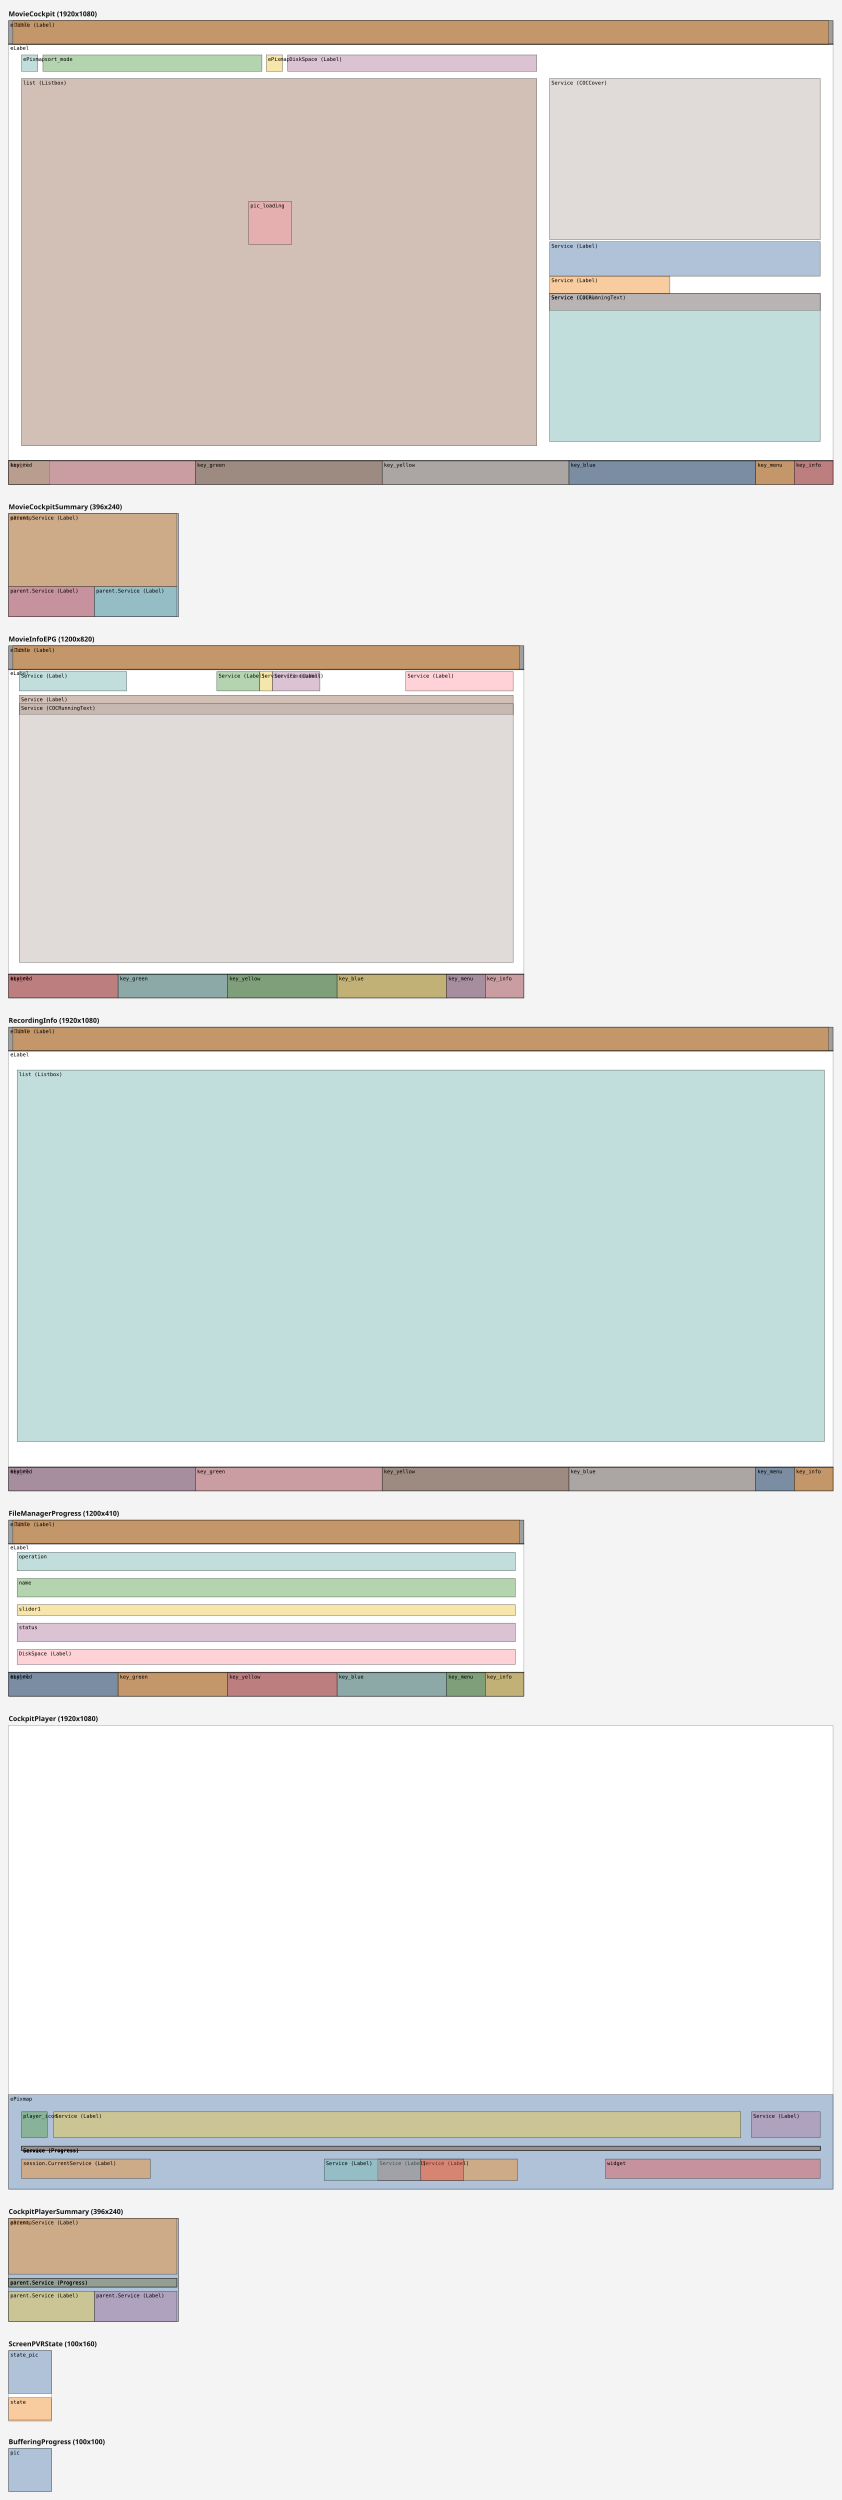
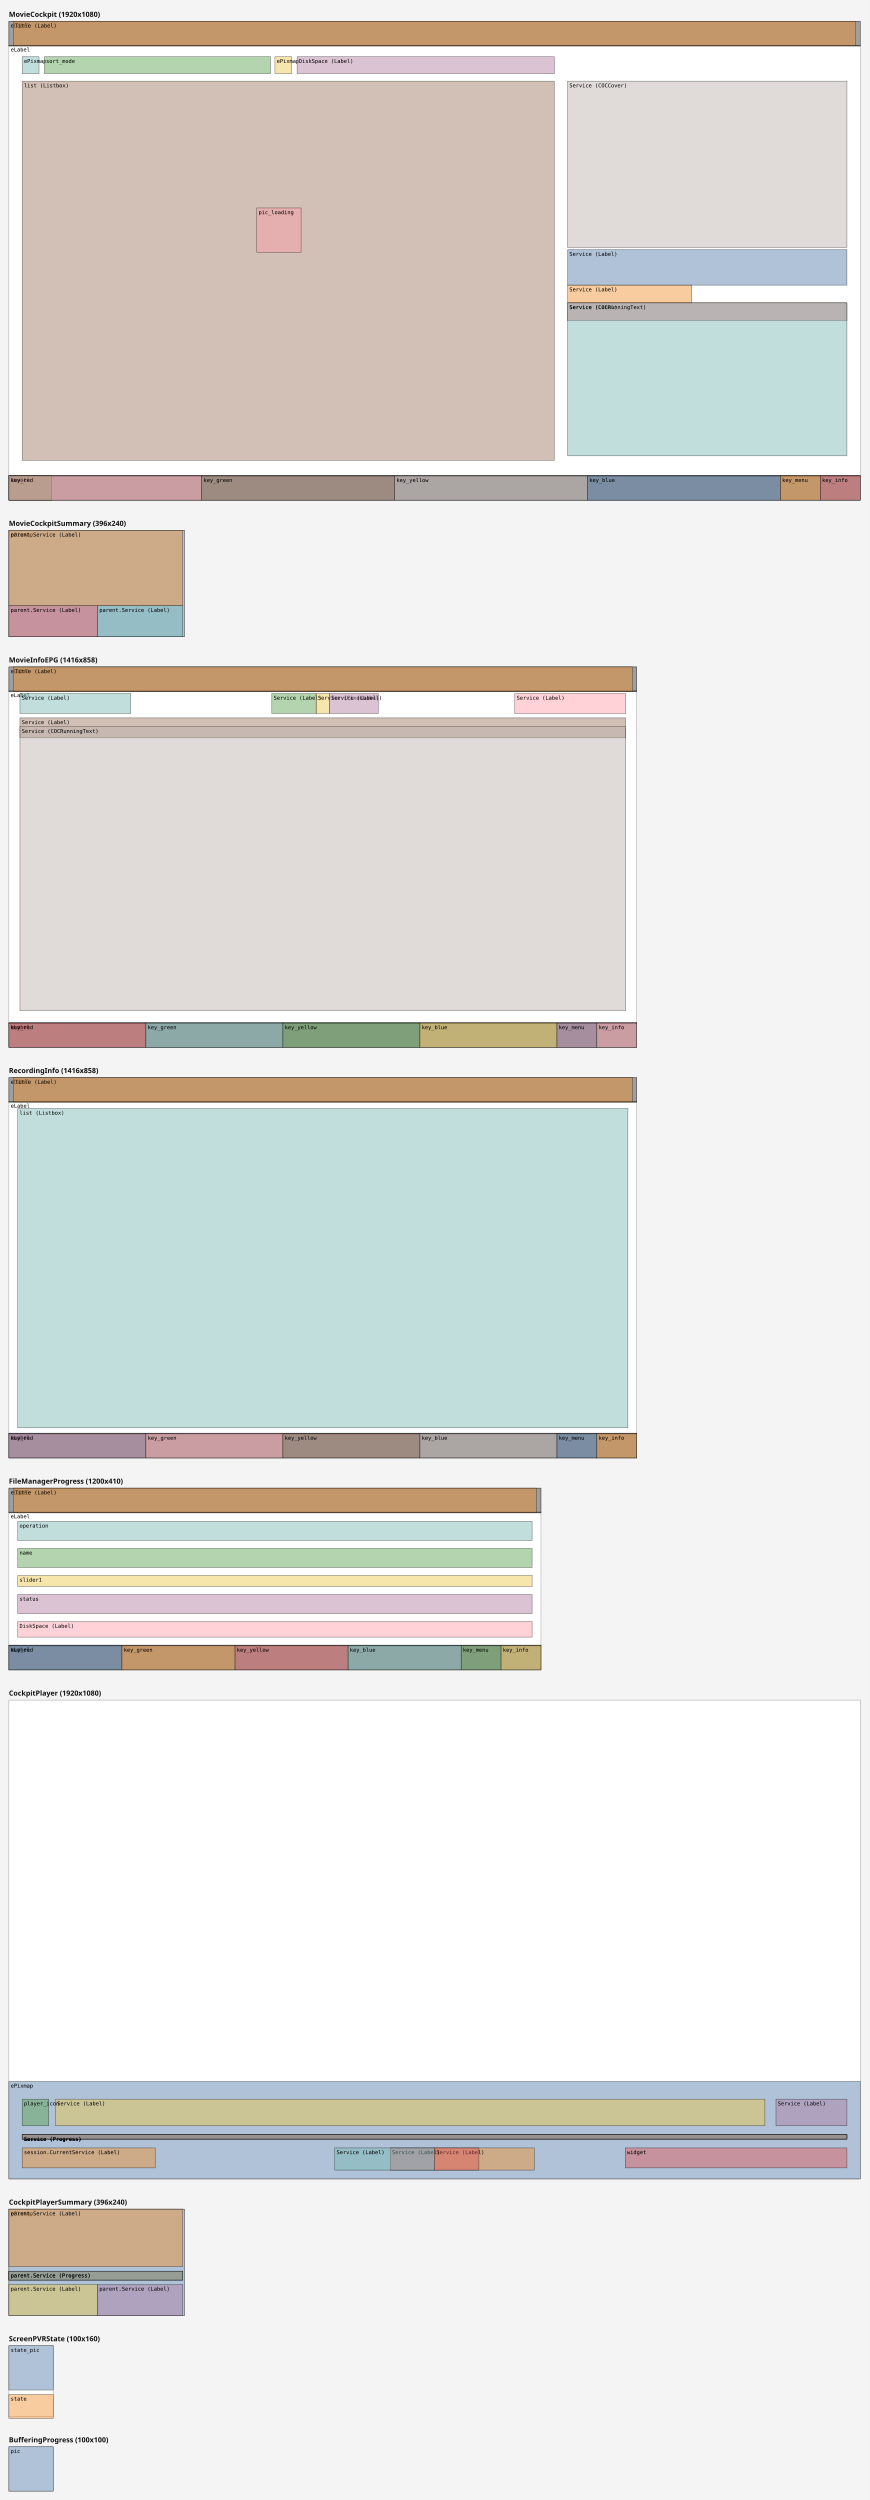
- <svg xmlns="http://www.w3.org/2000/svg" width="1960" height="5822" viewBox="0 0 1960 5822">
-   <rect x="0" y="0" width="1960" height="5822" fill="#f4f4f4" />
+ <svg xmlns="http://www.w3.org/2000/svg" width="1960" height="5638" viewBox="0 0 1960 5638">
+   <rect x="0" y="0" width="1960" height="5638" fill="#f4f4f4" />
  <text x="20" y="38" font-family="sans-serif" font-size="16" font-weight="bold" fill="#111111">MovieCockpit (1920x1080)</text>
  <g data-screen="0" transform="translate(20,48)">
    <rect x="0" y="0" width="1920" height="1080" fill="#ffffff" stroke="#999999" stroke-width="1" />
    <g>
      <rect data-ref="0:0" x="0" y="0" width="1920" height="55" fill="#2c2c2c" fill-opacity="0.45" stroke="#000000" stroke-opacity="0.6" stroke-width="1" />
      <text x="4" y="14" font-family="monospace" font-size="12" fill="#000000">eLabel</text>
    </g>
    <g>
      <rect data-ref="0:2" x="0" y="54" width="1920" height="2" fill="#424242" fill-opacity="0.45" stroke="#000000" stroke-opacity="0.6" stroke-width="1" />
      <text x="4" y="68" font-family="monospace" font-size="12" fill="#000000">eLabel</text>
    </g>
    <g>
      <rect data-ref="0:3" x="30" y="80" width="38" height="38" fill="#76b7b2" fill-opacity="0.45" stroke="#000000" stroke-opacity="0.6" stroke-width="1" />
      <text x="34" y="94" font-family="monospace" font-size="12" fill="#000000">ePixmap</text>
    </g>
    <g>
      <rect data-ref="0:4" x="80" y="80" width="510" height="38" fill="#59a14f" fill-opacity="0.45" stroke="#000000" stroke-opacity="0.6" stroke-width="1" />
      <text x="84" y="94" font-family="monospace" font-size="12" fill="#000000">sort_mode</text>
    </g>
    <g>
      <rect data-ref="0:5" x="600" y="80" width="38" height="38" fill="#edc948" fill-opacity="0.45" stroke="#000000" stroke-opacity="0.6" stroke-width="1" />
      <text x="604" y="94" font-family="monospace" font-size="12" fill="#000000">ePixmap</text>
    </g>
    <g>
      <rect data-ref="0:6" x="650" y="80" width="580" height="38" fill="#b07aa1" fill-opacity="0.45" stroke="#000000" stroke-opacity="0.6" stroke-width="1" />
      <text x="654" y="94" font-family="monospace" font-size="12" fill="#000000">DiskSpace (Label)</text>
    </g>
    <g>
      <rect data-ref="0:8" x="30" y="135" width="1200" height="855" fill="#9c755f" fill-opacity="0.45" stroke="#000000" stroke-opacity="0.6" stroke-width="1" />
      <text x="34" y="149" font-family="monospace" font-size="12" fill="#000000">list (Listbox)</text>
    </g>
    <g>
      <rect data-ref="0:9" x="1260" y="135" width="630" height="375" fill="#bab0ac" fill-opacity="0.45" stroke="#000000" stroke-opacity="0.6" stroke-width="1" />
      <text x="1264" y="149" font-family="monospace" font-size="12" fill="#000000">Service (COCCover)</text>
    </g>
    <g>
      <rect data-ref="0:12" x="1260" y="635" width="630" height="40" fill="#e15759" fill-opacity="0.45" stroke="#000000" stroke-opacity="0.6" stroke-width="1" />
      <text x="1264" y="649" font-family="monospace" font-size="12" fill="#000000">Service (Label)</text>
    </g>
    <g>
      <rect data-ref="0:13" x="1260" y="635" width="630" height="345" fill="#76b7b2" fill-opacity="0.45" stroke="#000000" stroke-opacity="0.6" stroke-width="1" />
      <text x="1264" y="649" font-family="monospace" font-size="12" fill="#000000">Service (COCRunningText)</text>
    </g>
    <g>
      <rect data-ref="0:15" x="0" y="1024" width="1920" height="2" fill="#424242" fill-opacity="0.45" stroke="#000000" stroke-opacity="0.6" stroke-width="1" />
      <text x="4" y="1038" font-family="monospace" font-size="12" fill="#000000">eLabel</text>
    </g>
    <g>
      <rect data-ref="0:16" x="0" y="1025" width="1920" height="55" fill="#2c2c2c" fill-opacity="0.45" stroke="#000000" stroke-opacity="0.6" stroke-width="1" />
      <text x="4" y="1039" font-family="monospace" font-size="12" fill="#000000">eLabel</text>
    </g>
    <g>
      <rect data-ref="0:1" x="10" y="0" width="1900" height="55" fill="#f28e2b" fill-opacity="0.45" stroke="#000000" stroke-opacity="0.6" stroke-width="1" />
      <text x="14" y="14" font-family="monospace" font-size="12" fill="#000000">Title (Label)</text>
    </g>
    <g>
      <rect data-ref="0:10" x="1260" y="515" width="630" height="80" fill="#4e79a7" fill-opacity="0.45" stroke="#000000" stroke-opacity="0.6" stroke-width="1" />
      <text x="1264" y="529" font-family="monospace" font-size="12" fill="#000000">Service (Label)</text>
    </g>
    <g>
      <rect data-ref="0:11" x="1260" y="595" width="280" height="40" fill="#f28e2b" fill-opacity="0.45" stroke="#000000" stroke-opacity="0.6" stroke-width="1" />
      <text x="1264" y="609" font-family="monospace" font-size="12" fill="#000000">Service (Label)</text>
    </g>
    <g>
      <rect data-ref="0:14" x="0" y="1025" width="96" height="55" fill="#59a14f" fill-opacity="0.45" stroke="#000000" stroke-opacity="0.6" stroke-width="1" />
      <text x="4" y="1039" font-family="monospace" font-size="12" fill="#000000">level</text>
    </g>
    <g>
      <rect data-ref="0:17" x="0" y="1025" width="435" height="55" fill="#ff9da7" fill-opacity="0.45" stroke="#000000" stroke-opacity="0.6" stroke-width="1" />
      <text x="4" y="1039" font-family="monospace" font-size="12" fill="#000000">key_red</text>
    </g>
    <g>
      <rect data-ref="0:18" x="435" y="1025" width="435" height="55" fill="#9c755f" fill-opacity="0.45" stroke="#000000" stroke-opacity="0.6" stroke-width="1" />
      <text x="439" y="1039" font-family="monospace" font-size="12" fill="#000000">key_green</text>
    </g>
    <g>
      <rect data-ref="0:19" x="870" y="1025" width="435" height="55" fill="#bab0ac" fill-opacity="0.45" stroke="#000000" stroke-opacity="0.6" stroke-width="1" />
      <text x="874" y="1039" font-family="monospace" font-size="12" fill="#000000">key_yellow</text>
    </g>
    <g>
      <rect data-ref="0:20" x="1305" y="1025" width="435" height="55" fill="#4e79a7" fill-opacity="0.45" stroke="#000000" stroke-opacity="0.6" stroke-width="1" />
      <text x="1309" y="1039" font-family="monospace" font-size="12" fill="#000000">key_blue</text>
    </g>
    <g>
      <rect data-ref="0:21" x="1740" y="1025" width="90" height="55" fill="#f28e2b" fill-opacity="0.45" stroke="#000000" stroke-opacity="0.6" stroke-width="1" />
      <text x="1744" y="1039" font-family="monospace" font-size="12" fill="#000000">key_menu</text>
    </g>
    <g>
      <rect data-ref="0:22" x="1830" y="1025" width="90" height="55" fill="#e15759" fill-opacity="0.45" stroke="#000000" stroke-opacity="0.6" stroke-width="1" />
      <text x="1834" y="1039" font-family="monospace" font-size="12" fill="#000000">key_info</text>
    </g>
    <g>
      <rect data-ref="0:7" x="559" y="421" width="100" height="100" fill="#ff9da7" fill-opacity="0.45" stroke="#000000" stroke-opacity="0.6" stroke-width="1" />
      <text x="563" y="435" font-family="monospace" font-size="12" fill="#000000">pic_loading</text>
    </g>
  </g>
  <text x="20" y="1186" font-family="sans-serif" font-size="16" font-weight="bold" fill="#111111">MovieCockpitSummary (396x240)</text>
  <g data-screen="1" transform="translate(20,1196)">
    <rect x="0" y="0" width="396" height="240" fill="#ffffff" stroke="#999999" stroke-width="1" />
    <g>
      <rect data-ref="1:0" x="0" y="0" width="396" height="240" fill="#4e79a7" fill-opacity="0.45" stroke="#000000" stroke-opacity="0.6" stroke-width="1" />
      <text x="4" y="14" font-family="monospace" font-size="12" fill="#000000">ePixmap</text>
    </g>
    <g>
      <rect data-ref="1:2" x="0" y="170" width="200" height="70" fill="#e15759" fill-opacity="0.45" stroke="#000000" stroke-opacity="0.6" stroke-width="1" />
      <text x="4" y="184" font-family="monospace" font-size="12" fill="#000000">parent.Service (Label)</text>
    </g>
    <g>
      <rect data-ref="1:3" x="200" y="170" width="192" height="70" fill="#76b7b2" fill-opacity="0.45" stroke="#000000" stroke-opacity="0.6" stroke-width="1" />
      <text x="204" y="184" font-family="monospace" font-size="12" fill="#000000">parent.Service (Label)</text>
    </g>
    <g>
      <rect data-ref="1:1" x="0" y="0" width="392" height="170" fill="#f28e2b" fill-opacity="0.45" stroke="#000000" stroke-opacity="0.6" stroke-width="1" />
      <text x="4" y="14" font-family="monospace" font-size="12" fill="#000000">parent.Service (Label)</text>
    </g>
  </g>
-   <text x="20" y="1494" font-family="sans-serif" font-size="16" font-weight="bold" fill="#111111">MovieInfoEPG (1200x820)</text>
+   <text x="20" y="1494" font-family="sans-serif" font-size="16" font-weight="bold" fill="#111111">MovieInfoEPG (1416x858)</text>
  <g data-screen="2" transform="translate(20,1504)">
-     <rect x="0" y="0" width="1200" height="820" fill="#ffffff" stroke="#999999" stroke-width="1" />
-     <g>
-       <rect data-ref="2:0" x="0" y="0" width="1200" height="55" fill="#2c2c2c" fill-opacity="0.45" stroke="#000000" stroke-opacity="0.6" stroke-width="1" />
+     <rect x="0" y="0" width="1416" height="858" fill="#ffffff" stroke="#999999" stroke-width="1" />
+     <g>
+       <rect data-ref="2:0" x="0" y="0" width="1416" height="55" fill="#2c2c2c" fill-opacity="0.45" stroke="#000000" stroke-opacity="0.6" stroke-width="1" />
      <text x="4" y="14" font-family="monospace" font-size="12" fill="#000000">eLabel</text>
    </g>
    <g>
-       <rect data-ref="2:2" x="0" y="54" width="1200" height="2" fill="#424242" fill-opacity="0.45" stroke="#000000" stroke-opacity="0.6" stroke-width="1" />
+       <rect data-ref="2:2" x="0" y="54" width="1416" height="2" fill="#424242" fill-opacity="0.45" stroke="#000000" stroke-opacity="0.6" stroke-width="1" />
      <text x="4" y="68" font-family="monospace" font-size="12" fill="#000000">eLabel</text>
    </g>
    <g>
      <rect data-ref="2:3" x="25" y="60" width="250" height="45" fill="#76b7b2" fill-opacity="0.45" stroke="#000000" stroke-opacity="0.6" stroke-width="1" />
      <text x="29" y="74" font-family="monospace" font-size="12" fill="#000000">Service (Label)</text>
    </g>
    <g>
-       <rect data-ref="2:4" x="485" y="60" width="100" height="45" fill="#59a14f" fill-opacity="0.45" stroke="#000000" stroke-opacity="0.6" stroke-width="1" />
-       <text x="489" y="74" font-family="monospace" font-size="12" fill="#000000">Service (Label)</text>
-     </g>
-     <g>
-       <rect data-ref="2:5" x="585" y="60" width="30" height="45" fill="#edc948" fill-opacity="0.45" stroke="#000000" stroke-opacity="0.6" stroke-width="1" />
-       <text x="589" y="74" font-family="monospace" font-size="12" fill="#000000">Service (FixedLabel)</text>
-     </g>
-     <g>
-       <rect data-ref="2:6" x="615" y="60" width="110" height="45" fill="#b07aa1" fill-opacity="0.45" stroke="#000000" stroke-opacity="0.6" stroke-width="1" />
-       <text x="619" y="74" font-family="monospace" font-size="12" fill="#000000">Service (Label)</text>
-     </g>
-     <g>
-       <rect data-ref="2:7" x="925" y="60" width="250" height="45" fill="#ff9da7" fill-opacity="0.45" stroke="#000000" stroke-opacity="0.6" stroke-width="1" />
-       <text x="929" y="74" font-family="monospace" font-size="12" fill="#000000">Service (Label)</text>
-     </g>
-     <g>
-       <rect data-ref="2:8" x="25" y="115" width="1150" height="45" fill="#9c755f" fill-opacity="0.45" stroke="#000000" stroke-opacity="0.6" stroke-width="1" />
+       <rect data-ref="2:4" x="593" y="60" width="100" height="45" fill="#59a14f" fill-opacity="0.45" stroke="#000000" stroke-opacity="0.6" stroke-width="1" />
+       <text x="597" y="74" font-family="monospace" font-size="12" fill="#000000">Service (Label)</text>
+     </g>
+     <g>
+       <rect data-ref="2:5" x="693" y="60" width="30" height="45" fill="#edc948" fill-opacity="0.45" stroke="#000000" stroke-opacity="0.6" stroke-width="1" />
+       <text x="697" y="74" font-family="monospace" font-size="12" fill="#000000">Service (FixedLabel)</text>
+     </g>
+     <g>
+       <rect data-ref="2:6" x="723" y="60" width="110" height="45" fill="#b07aa1" fill-opacity="0.45" stroke="#000000" stroke-opacity="0.6" stroke-width="1" />
+       <text x="727" y="74" font-family="monospace" font-size="12" fill="#000000">Service (Label)</text>
+     </g>
+     <g>
+       <rect data-ref="2:7" x="1141" y="60" width="250" height="45" fill="#ff9da7" fill-opacity="0.45" stroke="#000000" stroke-opacity="0.6" stroke-width="1" />
+       <text x="1145" y="74" font-family="monospace" font-size="12" fill="#000000">Service (Label)</text>
+     </g>
+     <g>
+       <rect data-ref="2:8" x="25" y="115" width="1366" height="45" fill="#9c755f" fill-opacity="0.45" stroke="#000000" stroke-opacity="0.6" stroke-width="1" />
      <text x="29" y="129" font-family="monospace" font-size="12" fill="#000000">Service (Label)</text>
    </g>
    <g>
-       <rect data-ref="2:9" x="25" y="135" width="1150" height="602" fill="#bab0ac" fill-opacity="0.45" stroke="#000000" stroke-opacity="0.6" stroke-width="1" />
+       <rect data-ref="2:9" x="25" y="135" width="1366" height="640" fill="#bab0ac" fill-opacity="0.45" stroke="#000000" stroke-opacity="0.6" stroke-width="1" />
      <text x="29" y="149" font-family="monospace" font-size="12" fill="#000000">Service (COCRunningText)</text>
    </g>
    <g>
-       <rect data-ref="2:10" x="0" y="764" width="1200" height="2" fill="#424242" fill-opacity="0.45" stroke="#000000" stroke-opacity="0.6" stroke-width="1" />
-       <text x="4" y="778" font-family="monospace" font-size="12" fill="#000000">eLabel</text>
-     </g>
-     <g>
-       <rect data-ref="2:11" x="0" y="765" width="1200" height="55" fill="#2c2c2c" fill-opacity="0.45" stroke="#000000" stroke-opacity="0.6" stroke-width="1" />
-       <text x="4" y="779" font-family="monospace" font-size="12" fill="#000000">eLabel</text>
-     </g>
-     <g>
-       <rect data-ref="2:1" x="10" y="0" width="1180" height="55" fill="#f28e2b" fill-opacity="0.45" stroke="#000000" stroke-opacity="0.6" stroke-width="1" />
+       <rect data-ref="2:10" x="0" y="802" width="1416" height="2" fill="#424242" fill-opacity="0.45" stroke="#000000" stroke-opacity="0.6" stroke-width="1" />
+       <text x="4" y="816" font-family="monospace" font-size="12" fill="#000000">eLabel</text>
+     </g>
+     <g>
+       <rect data-ref="2:11" x="0" y="803" width="1416" height="55" fill="#2c2c2c" fill-opacity="0.45" stroke="#000000" stroke-opacity="0.6" stroke-width="1" />
+       <text x="4" y="817" font-family="monospace" font-size="12" fill="#000000">eLabel</text>
+     </g>
+     <g>
+       <rect data-ref="2:1" x="10" y="0" width="1396" height="55" fill="#f28e2b" fill-opacity="0.45" stroke="#000000" stroke-opacity="0.6" stroke-width="1" />
      <text x="14" y="14" font-family="monospace" font-size="12" fill="#000000">Title (Label)</text>
    </g>
    <g>
-       <rect data-ref="2:12" x="0" y="765" width="255" height="55" fill="#e15759" fill-opacity="0.45" stroke="#000000" stroke-opacity="0.6" stroke-width="1" />
-       <text x="4" y="779" font-family="monospace" font-size="12" fill="#000000">key_red</text>
-     </g>
-     <g>
-       <rect data-ref="2:13" x="255" y="765" width="255" height="55" fill="#76b7b2" fill-opacity="0.45" stroke="#000000" stroke-opacity="0.6" stroke-width="1" />
-       <text x="259" y="779" font-family="monospace" font-size="12" fill="#000000">key_green</text>
-     </g>
-     <g>
-       <rect data-ref="2:14" x="510" y="765" width="255" height="55" fill="#59a14f" fill-opacity="0.45" stroke="#000000" stroke-opacity="0.6" stroke-width="1" />
-       <text x="514" y="779" font-family="monospace" font-size="12" fill="#000000">key_yellow</text>
-     </g>
-     <g>
-       <rect data-ref="2:15" x="765" y="765" width="255" height="55" fill="#edc948" fill-opacity="0.45" stroke="#000000" stroke-opacity="0.6" stroke-width="1" />
-       <text x="769" y="779" font-family="monospace" font-size="12" fill="#000000">key_blue</text>
-     </g>
-     <g>
-       <rect data-ref="2:16" x="1020" y="765" width="90" height="55" fill="#b07aa1" fill-opacity="0.45" stroke="#000000" stroke-opacity="0.6" stroke-width="1" />
-       <text x="1024" y="779" font-family="monospace" font-size="12" fill="#000000">key_menu</text>
-     </g>
-     <g>
-       <rect data-ref="2:17" x="1110" y="765" width="90" height="55" fill="#ff9da7" fill-opacity="0.45" stroke="#000000" stroke-opacity="0.6" stroke-width="1" />
-       <text x="1114" y="779" font-family="monospace" font-size="12" fill="#000000">key_info</text>
-     </g>
-   </g>
-   <text x="20" y="2382" font-family="sans-serif" font-size="16" font-weight="bold" fill="#111111">RecordingInfo (1920x1080)</text>
-   <g data-screen="3" transform="translate(20,2392)">
-     <rect x="0" y="0" width="1920" height="1080" fill="#ffffff" stroke="#999999" stroke-width="1" />
-     <g>
-       <rect data-ref="3:0" x="0" y="0" width="1920" height="55" fill="#2c2c2c" fill-opacity="0.45" stroke="#000000" stroke-opacity="0.6" stroke-width="1" />
+       <rect data-ref="2:12" x="0" y="803" width="309" height="55" fill="#e15759" fill-opacity="0.45" stroke="#000000" stroke-opacity="0.6" stroke-width="1" />
+       <text x="4" y="817" font-family="monospace" font-size="12" fill="#000000">key_red</text>
+     </g>
+     <g>
+       <rect data-ref="2:13" x="309" y="803" width="309" height="55" fill="#76b7b2" fill-opacity="0.45" stroke="#000000" stroke-opacity="0.6" stroke-width="1" />
+       <text x="313" y="817" font-family="monospace" font-size="12" fill="#000000">key_green</text>
+     </g>
+     <g>
+       <rect data-ref="2:14" x="618" y="803" width="309" height="55" fill="#59a14f" fill-opacity="0.45" stroke="#000000" stroke-opacity="0.6" stroke-width="1" />
+       <text x="622" y="817" font-family="monospace" font-size="12" fill="#000000">key_yellow</text>
+     </g>
+     <g>
+       <rect data-ref="2:15" x="927" y="803" width="309" height="55" fill="#edc948" fill-opacity="0.45" stroke="#000000" stroke-opacity="0.6" stroke-width="1" />
+       <text x="931" y="817" font-family="monospace" font-size="12" fill="#000000">key_blue</text>
+     </g>
+     <g>
+       <rect data-ref="2:16" x="1236" y="803" width="90" height="55" fill="#b07aa1" fill-opacity="0.45" stroke="#000000" stroke-opacity="0.6" stroke-width="1" />
+       <text x="1240" y="817" font-family="monospace" font-size="12" fill="#000000">key_menu</text>
+     </g>
+     <g>
+       <rect data-ref="2:17" x="1326" y="803" width="90" height="55" fill="#ff9da7" fill-opacity="0.45" stroke="#000000" stroke-opacity="0.6" stroke-width="1" />
+       <text x="1330" y="817" font-family="monospace" font-size="12" fill="#000000">key_info</text>
+     </g>
+   </g>
+   <text x="20" y="2420" font-family="sans-serif" font-size="16" font-weight="bold" fill="#111111">RecordingInfo (1416x858)</text>
+   <g data-screen="3" transform="translate(20,2430)">
+     <rect x="0" y="0" width="1416" height="858" fill="#ffffff" stroke="#999999" stroke-width="1" />
+     <g>
+       <rect data-ref="3:0" x="0" y="0" width="1416" height="55" fill="#2c2c2c" fill-opacity="0.45" stroke="#000000" stroke-opacity="0.6" stroke-width="1" />
      <text x="4" y="14" font-family="monospace" font-size="12" fill="#000000">eLabel</text>
    </g>
    <g>
-       <rect data-ref="3:2" x="0" y="54" width="1920" height="2" fill="#424242" fill-opacity="0.45" stroke="#000000" stroke-opacity="0.6" stroke-width="1" />
+       <rect data-ref="3:2" x="0" y="54" width="1416" height="2" fill="#424242" fill-opacity="0.45" stroke="#000000" stroke-opacity="0.6" stroke-width="1" />
      <text x="4" y="68" font-family="monospace" font-size="12" fill="#000000">eLabel</text>
    </g>
    <g>
-       <rect data-ref="3:3" x="20" y="100" width="1880" height="865" fill="#76b7b2" fill-opacity="0.45" stroke="#000000" stroke-opacity="0.6" stroke-width="1" />
-       <text x="24" y="114" font-family="monospace" font-size="12" fill="#000000">list (Listbox)</text>
-     </g>
-     <g>
-       <rect data-ref="3:4" x="0" y="1024" width="1920" height="2" fill="#424242" fill-opacity="0.45" stroke="#000000" stroke-opacity="0.6" stroke-width="1" />
-       <text x="4" y="1038" font-family="monospace" font-size="12" fill="#000000">eLabel</text>
-     </g>
-     <g>
-       <rect data-ref="3:5" x="0" y="1025" width="1920" height="55" fill="#2c2c2c" fill-opacity="0.45" stroke="#000000" stroke-opacity="0.6" stroke-width="1" />
-       <text x="4" y="1039" font-family="monospace" font-size="12" fill="#000000">eLabel</text>
-     </g>
-     <g>
-       <rect data-ref="3:1" x="10" y="0" width="1900" height="55" fill="#f28e2b" fill-opacity="0.45" stroke="#000000" stroke-opacity="0.6" stroke-width="1" />
+       <rect data-ref="3:3" x="20" y="70" width="1376" height="720" fill="#76b7b2" fill-opacity="0.45" stroke="#000000" stroke-opacity="0.6" stroke-width="1" />
+       <text x="24" y="84" font-family="monospace" font-size="12" fill="#000000">list (Listbox)</text>
+     </g>
+     <g>
+       <rect data-ref="3:4" x="0" y="802" width="1416" height="2" fill="#424242" fill-opacity="0.45" stroke="#000000" stroke-opacity="0.6" stroke-width="1" />
+       <text x="4" y="816" font-family="monospace" font-size="12" fill="#000000">eLabel</text>
+     </g>
+     <g>
+       <rect data-ref="3:5" x="0" y="803" width="1416" height="55" fill="#2c2c2c" fill-opacity="0.45" stroke="#000000" stroke-opacity="0.6" stroke-width="1" />
+       <text x="4" y="817" font-family="monospace" font-size="12" fill="#000000">eLabel</text>
+     </g>
+     <g>
+       <rect data-ref="3:1" x="10" y="0" width="1396" height="55" fill="#f28e2b" fill-opacity="0.45" stroke="#000000" stroke-opacity="0.6" stroke-width="1" />
      <text x="14" y="14" font-family="monospace" font-size="12" fill="#000000">Title (Label)</text>
    </g>
    <g>
-       <rect data-ref="3:6" x="0" y="1025" width="435" height="55" fill="#b07aa1" fill-opacity="0.45" stroke="#000000" stroke-opacity="0.6" stroke-width="1" />
-       <text x="4" y="1039" font-family="monospace" font-size="12" fill="#000000">key_red</text>
-     </g>
-     <g>
-       <rect data-ref="3:7" x="435" y="1025" width="435" height="55" fill="#ff9da7" fill-opacity="0.45" stroke="#000000" stroke-opacity="0.6" stroke-width="1" />
-       <text x="439" y="1039" font-family="monospace" font-size="12" fill="#000000">key_green</text>
-     </g>
-     <g>
-       <rect data-ref="3:8" x="870" y="1025" width="435" height="55" fill="#9c755f" fill-opacity="0.45" stroke="#000000" stroke-opacity="0.6" stroke-width="1" />
-       <text x="874" y="1039" font-family="monospace" font-size="12" fill="#000000">key_yellow</text>
-     </g>
-     <g>
-       <rect data-ref="3:9" x="1305" y="1025" width="435" height="55" fill="#bab0ac" fill-opacity="0.45" stroke="#000000" stroke-opacity="0.6" stroke-width="1" />
-       <text x="1309" y="1039" font-family="monospace" font-size="12" fill="#000000">key_blue</text>
-     </g>
-     <g>
-       <rect data-ref="3:10" x="1740" y="1025" width="90" height="55" fill="#4e79a7" fill-opacity="0.45" stroke="#000000" stroke-opacity="0.6" stroke-width="1" />
-       <text x="1744" y="1039" font-family="monospace" font-size="12" fill="#000000">key_menu</text>
-     </g>
-     <g>
-       <rect data-ref="3:11" x="1830" y="1025" width="90" height="55" fill="#f28e2b" fill-opacity="0.45" stroke="#000000" stroke-opacity="0.6" stroke-width="1" />
-       <text x="1834" y="1039" font-family="monospace" font-size="12" fill="#000000">key_info</text>
-     </g>
-   </g>
-   <text x="20" y="3530" font-family="sans-serif" font-size="16" font-weight="bold" fill="#111111">FileManagerProgress (1200x410)</text>
-   <g data-screen="4" transform="translate(20,3540)">
+       <rect data-ref="3:6" x="0" y="803" width="309" height="55" fill="#b07aa1" fill-opacity="0.45" stroke="#000000" stroke-opacity="0.6" stroke-width="1" />
+       <text x="4" y="817" font-family="monospace" font-size="12" fill="#000000">key_red</text>
+     </g>
+     <g>
+       <rect data-ref="3:7" x="309" y="803" width="309" height="55" fill="#ff9da7" fill-opacity="0.45" stroke="#000000" stroke-opacity="0.6" stroke-width="1" />
+       <text x="313" y="817" font-family="monospace" font-size="12" fill="#000000">key_green</text>
+     </g>
+     <g>
+       <rect data-ref="3:8" x="618" y="803" width="309" height="55" fill="#9c755f" fill-opacity="0.45" stroke="#000000" stroke-opacity="0.6" stroke-width="1" />
+       <text x="622" y="817" font-family="monospace" font-size="12" fill="#000000">key_yellow</text>
+     </g>
+     <g>
+       <rect data-ref="3:9" x="927" y="803" width="309" height="55" fill="#bab0ac" fill-opacity="0.45" stroke="#000000" stroke-opacity="0.6" stroke-width="1" />
+       <text x="931" y="817" font-family="monospace" font-size="12" fill="#000000">key_blue</text>
+     </g>
+     <g>
+       <rect data-ref="3:10" x="1236" y="803" width="90" height="55" fill="#4e79a7" fill-opacity="0.45" stroke="#000000" stroke-opacity="0.6" stroke-width="1" />
+       <text x="1240" y="817" font-family="monospace" font-size="12" fill="#000000">key_menu</text>
+     </g>
+     <g>
+       <rect data-ref="3:11" x="1326" y="803" width="90" height="55" fill="#f28e2b" fill-opacity="0.45" stroke="#000000" stroke-opacity="0.6" stroke-width="1" />
+       <text x="1330" y="817" font-family="monospace" font-size="12" fill="#000000">key_info</text>
+     </g>
+   </g>
+   <text x="20" y="3346" font-family="sans-serif" font-size="16" font-weight="bold" fill="#111111">FileManagerProgress (1200x410)</text>
+   <g data-screen="4" transform="translate(20,3356)">
    <rect x="0" y="0" width="1200" height="410" fill="#ffffff" stroke="#999999" stroke-width="1" />
    <g>
      <rect data-ref="4:0" x="0" y="0" width="1200" height="55" fill="#2c2c2c" fill-opacity="0.45" stroke="#000000" stroke-opacity="0.6" stroke-width="1" />
      <text x="4" y="14" font-family="monospace" font-size="12" fill="#000000">eLabel</text>
    </g>
    <g>
      <rect data-ref="4:2" x="0" y="54" width="1200" height="2" fill="#424242" fill-opacity="0.45" stroke="#000000" stroke-opacity="0.6" stroke-width="1" />
      <text x="4" y="68" font-family="monospace" font-size="12" fill="#000000">eLabel</text>
    </g>
    <g>
      <rect data-ref="4:3" x="20" y="75" width="1160" height="43" fill="#76b7b2" fill-opacity="0.45" stroke="#000000" stroke-opacity="0.6" stroke-width="1" />
      <text x="24" y="89" font-family="monospace" font-size="12" fill="#000000">operation</text>
    </g>
    <g>
      <rect data-ref="4:4" x="20" y="136" width="1160" height="43" fill="#59a14f" fill-opacity="0.45" stroke="#000000" stroke-opacity="0.6" stroke-width="1" />
      <text x="24" y="150" font-family="monospace" font-size="12" fill="#000000">name</text>
    </g>
    <g>
      <rect data-ref="4:5" x="20" y="197" width="1160" height="25" fill="#edc948" fill-opacity="0.45" stroke="#000000" stroke-opacity="0.6" stroke-width="1" />
      <text x="24" y="211" font-family="monospace" font-size="12" fill="#000000">slider1</text>
    </g>
    <g>
      <rect data-ref="4:6" x="20" y="240" width="1160" height="43" fill="#b07aa1" fill-opacity="0.45" stroke="#000000" stroke-opacity="0.6" stroke-width="1" />
      <text x="24" y="254" font-family="monospace" font-size="12" fill="#000000">status</text>
    </g>
    <g>
      <rect data-ref="4:7" x="20" y="301" width="1160" height="35" fill="#ff9da7" fill-opacity="0.45" stroke="#000000" stroke-opacity="0.6" stroke-width="1" />
      <text x="24" y="315" font-family="monospace" font-size="12" fill="#000000">DiskSpace (Label)</text>
    </g>
    <g>
      <rect data-ref="4:8" x="0" y="354" width="1200" height="2" fill="#424242" fill-opacity="0.45" stroke="#000000" stroke-opacity="0.6" stroke-width="1" />
      <text x="4" y="368" font-family="monospace" font-size="12" fill="#000000">eLabel</text>
    </g>
    <g>
      <rect data-ref="4:9" x="0" y="355" width="1200" height="55" fill="#2c2c2c" fill-opacity="0.45" stroke="#000000" stroke-opacity="0.6" stroke-width="1" />
      <text x="4" y="369" font-family="monospace" font-size="12" fill="#000000">eLabel</text>
    </g>
    <g>
      <rect data-ref="4:1" x="10" y="0" width="1180" height="55" fill="#f28e2b" fill-opacity="0.45" stroke="#000000" stroke-opacity="0.6" stroke-width="1" />
      <text x="14" y="14" font-family="monospace" font-size="12" fill="#000000">Title (Label)</text>
    </g>
    <g>
      <rect data-ref="4:10" x="0" y="355" width="255" height="55" fill="#4e79a7" fill-opacity="0.45" stroke="#000000" stroke-opacity="0.6" stroke-width="1" />
      <text x="4" y="369" font-family="monospace" font-size="12" fill="#000000">key_red</text>
    </g>
    <g>
      <rect data-ref="4:11" x="255" y="355" width="255" height="55" fill="#f28e2b" fill-opacity="0.45" stroke="#000000" stroke-opacity="0.6" stroke-width="1" />
      <text x="259" y="369" font-family="monospace" font-size="12" fill="#000000">key_green</text>
    </g>
    <g>
      <rect data-ref="4:12" x="510" y="355" width="255" height="55" fill="#e15759" fill-opacity="0.45" stroke="#000000" stroke-opacity="0.6" stroke-width="1" />
      <text x="514" y="369" font-family="monospace" font-size="12" fill="#000000">key_yellow</text>
    </g>
    <g>
      <rect data-ref="4:13" x="765" y="355" width="255" height="55" fill="#76b7b2" fill-opacity="0.45" stroke="#000000" stroke-opacity="0.6" stroke-width="1" />
      <text x="769" y="369" font-family="monospace" font-size="12" fill="#000000">key_blue</text>
    </g>
    <g>
      <rect data-ref="4:14" x="1020" y="355" width="90" height="55" fill="#59a14f" fill-opacity="0.45" stroke="#000000" stroke-opacity="0.6" stroke-width="1" />
      <text x="1024" y="369" font-family="monospace" font-size="12" fill="#000000">key_menu</text>
    </g>
    <g>
      <rect data-ref="4:15" x="1110" y="355" width="90" height="55" fill="#edc948" fill-opacity="0.45" stroke="#000000" stroke-opacity="0.6" stroke-width="1" />
      <text x="1114" y="369" font-family="monospace" font-size="12" fill="#000000">key_info</text>
    </g>
  </g>
-   <text x="20" y="4008" font-family="sans-serif" font-size="16" font-weight="bold" fill="#111111">CockpitPlayer (1920x1080)</text>
-   <g data-screen="5" transform="translate(20,4018)">
+   <text x="20" y="3824" font-family="sans-serif" font-size="16" font-weight="bold" fill="#111111">CockpitPlayer (1920x1080)</text>
+   <g data-screen="5" transform="translate(20,3834)">
    <rect x="0" y="0" width="1920" height="1080" fill="#ffffff" stroke="#999999" stroke-width="1" />
    <g>
      <rect data-ref="5:0" x="0" y="860" width="1920" height="220" fill="#4e79a7" fill-opacity="0.45" stroke="#000000" stroke-opacity="0.6" stroke-width="1" />
      <text x="4" y="874" font-family="monospace" font-size="12" fill="#000000">ePixmap</text>
    </g>
    <g>
      <rect data-ref="5:1" x="960" y="1010" width="225" height="50" fill="#f28e2b" fill-opacity="0.45" stroke="#000000" stroke-opacity="0.6" stroke-width="1" />
      <text x="964" y="1024" font-family="monospace" font-size="12" fill="#000000">Service (Label)</text>
    </g>
    <g>
      <rect data-ref="5:2" x="860" y="1010" width="200" height="50" fill="#e15759" fill-opacity="0.45" stroke="#000000" stroke-opacity="0.6" stroke-width="1" />
      <text x="864" y="1024" font-family="monospace" font-size="12" fill="#000000">Service (Label)</text>
    </g>
    <g>
      <rect data-ref="5:3" x="735" y="1010" width="225" height="50" fill="#76b7b2" fill-opacity="0.45" stroke="#000000" stroke-opacity="0.6" stroke-width="1" />
      <text x="739" y="1024" font-family="monospace" font-size="12" fill="#000000">Service (Label)</text>
    </g>
    <g>
      <rect data-ref="5:5" x="105" y="900" width="1600" height="60" fill="#edc948" fill-opacity="0.45" stroke="#000000" stroke-opacity="0.6" stroke-width="1" />
      <text x="109" y="914" font-family="monospace" font-size="12" fill="#000000">Service (Label)</text>
    </g>
    <g>
      <rect data-ref="5:6" x="1730" y="900" width="160" height="60" fill="#b07aa1" fill-opacity="0.45" stroke="#000000" stroke-opacity="0.6" stroke-width="1" />
      <text x="1734" y="914" font-family="monospace" font-size="12" fill="#000000">Service (Label)</text>
    </g>
    <g>
      <rect data-ref="5:7" x="30" y="980" width="1860" height="10" fill="#2c2c2c" fill-opacity="0.45" stroke="#000000" stroke-opacity="0.6" stroke-width="1" />
      <text x="34" y="994" font-family="monospace" font-size="12" fill="#000000">eLabel</text>
    </g>
    <g>
      <rect data-ref="5:10" x="30" y="980" width="1860" height="10" fill="#4e79a7" fill-opacity="0.45" stroke="#000000" stroke-opacity="0.6" stroke-width="1" />
      <text x="34" y="994" font-family="monospace" font-size="12" fill="#000000">Service (Progress)</text>
    </g>
    <g>
      <rect data-ref="5:4" x="30" y="900" width="60" height="60" fill="#59a14f" fill-opacity="0.45" stroke="#000000" stroke-opacity="0.6" stroke-width="1" />
      <text x="34" y="914" font-family="monospace" font-size="12" fill="#000000">player_icon</text>
    </g>
    <g>
      <rect data-ref="5:8" x="30" y="980" width="1860" height="10" fill="#9c755f" fill-opacity="0.45" stroke="#000000" stroke-opacity="0.6" stroke-width="1" />
      <text x="34" y="994" font-family="monospace" font-size="12" fill="#000000">Service (Progress)</text>
    </g>
    <g>
      <rect data-ref="5:11" x="30" y="1010" width="300" height="45" fill="#f28e2b" fill-opacity="0.45" stroke="#000000" stroke-opacity="0.6" stroke-width="1" />
      <text x="34" y="1024" font-family="monospace" font-size="12" fill="#000000">session.CurrentService (Label)</text>
    </g>
    <g>
      <rect data-ref="5:9" x="30" y="980" width="1860" height="10" fill="#bab0ac" fill-opacity="0.45" stroke="#000000" stroke-opacity="0.6" stroke-width="1" />
      <text x="34" y="994" font-family="monospace" font-size="12" fill="#000000">Service (Progress)</text>
    </g>
    <g>
      <rect data-ref="5:12" x="1390" y="1010" width="500" height="45" fill="#e15759" fill-opacity="0.45" stroke="#000000" stroke-opacity="0.6" stroke-width="1" />
      <text x="1394" y="1024" font-family="monospace" font-size="12" fill="#000000">widget</text>
    </g>
  </g>
-   <text x="20" y="5156" font-family="sans-serif" font-size="16" font-weight="bold" fill="#111111">CockpitPlayerSummary (396x240)</text>
-   <g data-screen="6" transform="translate(20,5166)">
+   <text x="20" y="4972" font-family="sans-serif" font-size="16" font-weight="bold" fill="#111111">CockpitPlayerSummary (396x240)</text>
+   <g data-screen="6" transform="translate(20,4982)">
    <rect x="0" y="0" width="396" height="240" fill="#ffffff" stroke="#999999" stroke-width="1" />
    <g>
      <rect data-ref="6:0" x="0" y="0" width="396" height="240" fill="#4e79a7" fill-opacity="0.45" stroke="#000000" stroke-opacity="0.6" stroke-width="1" />
      <text x="4" y="14" font-family="monospace" font-size="12" fill="#000000">ePixmap</text>
    </g>
    <g>
      <rect data-ref="6:1" x="0" y="0" width="392" height="130" fill="#f28e2b" fill-opacity="0.45" stroke="#000000" stroke-opacity="0.6" stroke-width="1" />
      <text x="4" y="14" font-family="monospace" font-size="12" fill="#000000">parent.Service (Label)</text>
    </g>
    <g>
      <rect data-ref="6:5" x="0" y="170" width="200" height="70" fill="#edc948" fill-opacity="0.45" stroke="#000000" stroke-opacity="0.6" stroke-width="1" />
      <text x="4" y="184" font-family="monospace" font-size="12" fill="#000000">parent.Service (Label)</text>
    </g>
    <g>
      <rect data-ref="6:6" x="200" y="170" width="192" height="70" fill="#b07aa1" fill-opacity="0.45" stroke="#000000" stroke-opacity="0.6" stroke-width="1" />
      <text x="204" y="184" font-family="monospace" font-size="12" fill="#000000">parent.Service (Label)</text>
    </g>
    <g>
      <rect data-ref="6:4" x="0" y="140" width="392" height="20" fill="#59a14f" fill-opacity="0.45" stroke="#000000" stroke-opacity="0.6" stroke-width="1" />
      <text x="4" y="154" font-family="monospace" font-size="12" fill="#000000">parent.Service (Progress)</text>
    </g>
    <g>
      <rect data-ref="6:2" x="0" y="140" width="392" height="20" fill="#e15759" fill-opacity="0.45" stroke="#000000" stroke-opacity="0.6" stroke-width="1" />
      <text x="4" y="154" font-family="monospace" font-size="12" fill="#000000">parent.Service (Progress)</text>
    </g>
    <g>
      <rect data-ref="6:3" x="0" y="140" width="392" height="20" fill="#76b7b2" fill-opacity="0.45" stroke="#000000" stroke-opacity="0.6" stroke-width="1" />
      <text x="4" y="154" font-family="monospace" font-size="12" fill="#000000">parent.Service (Progress)</text>
    </g>
  </g>
-   <text x="20" y="5464" font-family="sans-serif" font-size="16" font-weight="bold" fill="#111111">ScreenPVRState (100x160)</text>
-   <g data-screen="7" transform="translate(20,5474)">
+   <text x="20" y="5280" font-family="sans-serif" font-size="16" font-weight="bold" fill="#111111">ScreenPVRState (100x160)</text>
+   <g data-screen="7" transform="translate(20,5290)">
    <rect x="0" y="0" width="100" height="160" fill="#ffffff" stroke="#999999" stroke-width="1" />
    <g>
      <rect data-ref="7:0" x="0" y="0" width="100" height="100" fill="#4e79a7" fill-opacity="0.45" stroke="#000000" stroke-opacity="0.6" stroke-width="1" />
      <text x="4" y="14" font-family="monospace" font-size="12" fill="#000000">state_pic</text>
    </g>
    <g>
      <rect data-ref="7:1" x="0" y="110" width="100" height="54" fill="#f28e2b" fill-opacity="0.45" stroke="#000000" stroke-opacity="0.6" stroke-width="1" />
      <text x="4" y="124" font-family="monospace" font-size="12" fill="#000000">state</text>
    </g>
  </g>
-   <text x="20" y="5692" font-family="sans-serif" font-size="16" font-weight="bold" fill="#111111">BufferingProgress (100x100)</text>
-   <g data-screen="8" transform="translate(20,5702)">
+   <text x="20" y="5508" font-family="sans-serif" font-size="16" font-weight="bold" fill="#111111">BufferingProgress (100x100)</text>
+   <g data-screen="8" transform="translate(20,5518)">
    <rect x="0" y="0" width="100" height="100" fill="#ffffff" stroke="#999999" stroke-width="1" />
    <g>
      <rect data-ref="8:0" x="0" y="0" width="100" height="100" fill="#4e79a7" fill-opacity="0.45" stroke="#000000" stroke-opacity="0.6" stroke-width="1" />
      <text x="4" y="14" font-family="monospace" font-size="12" fill="#000000">pic</text>
    </g>
  </g>
</svg>
